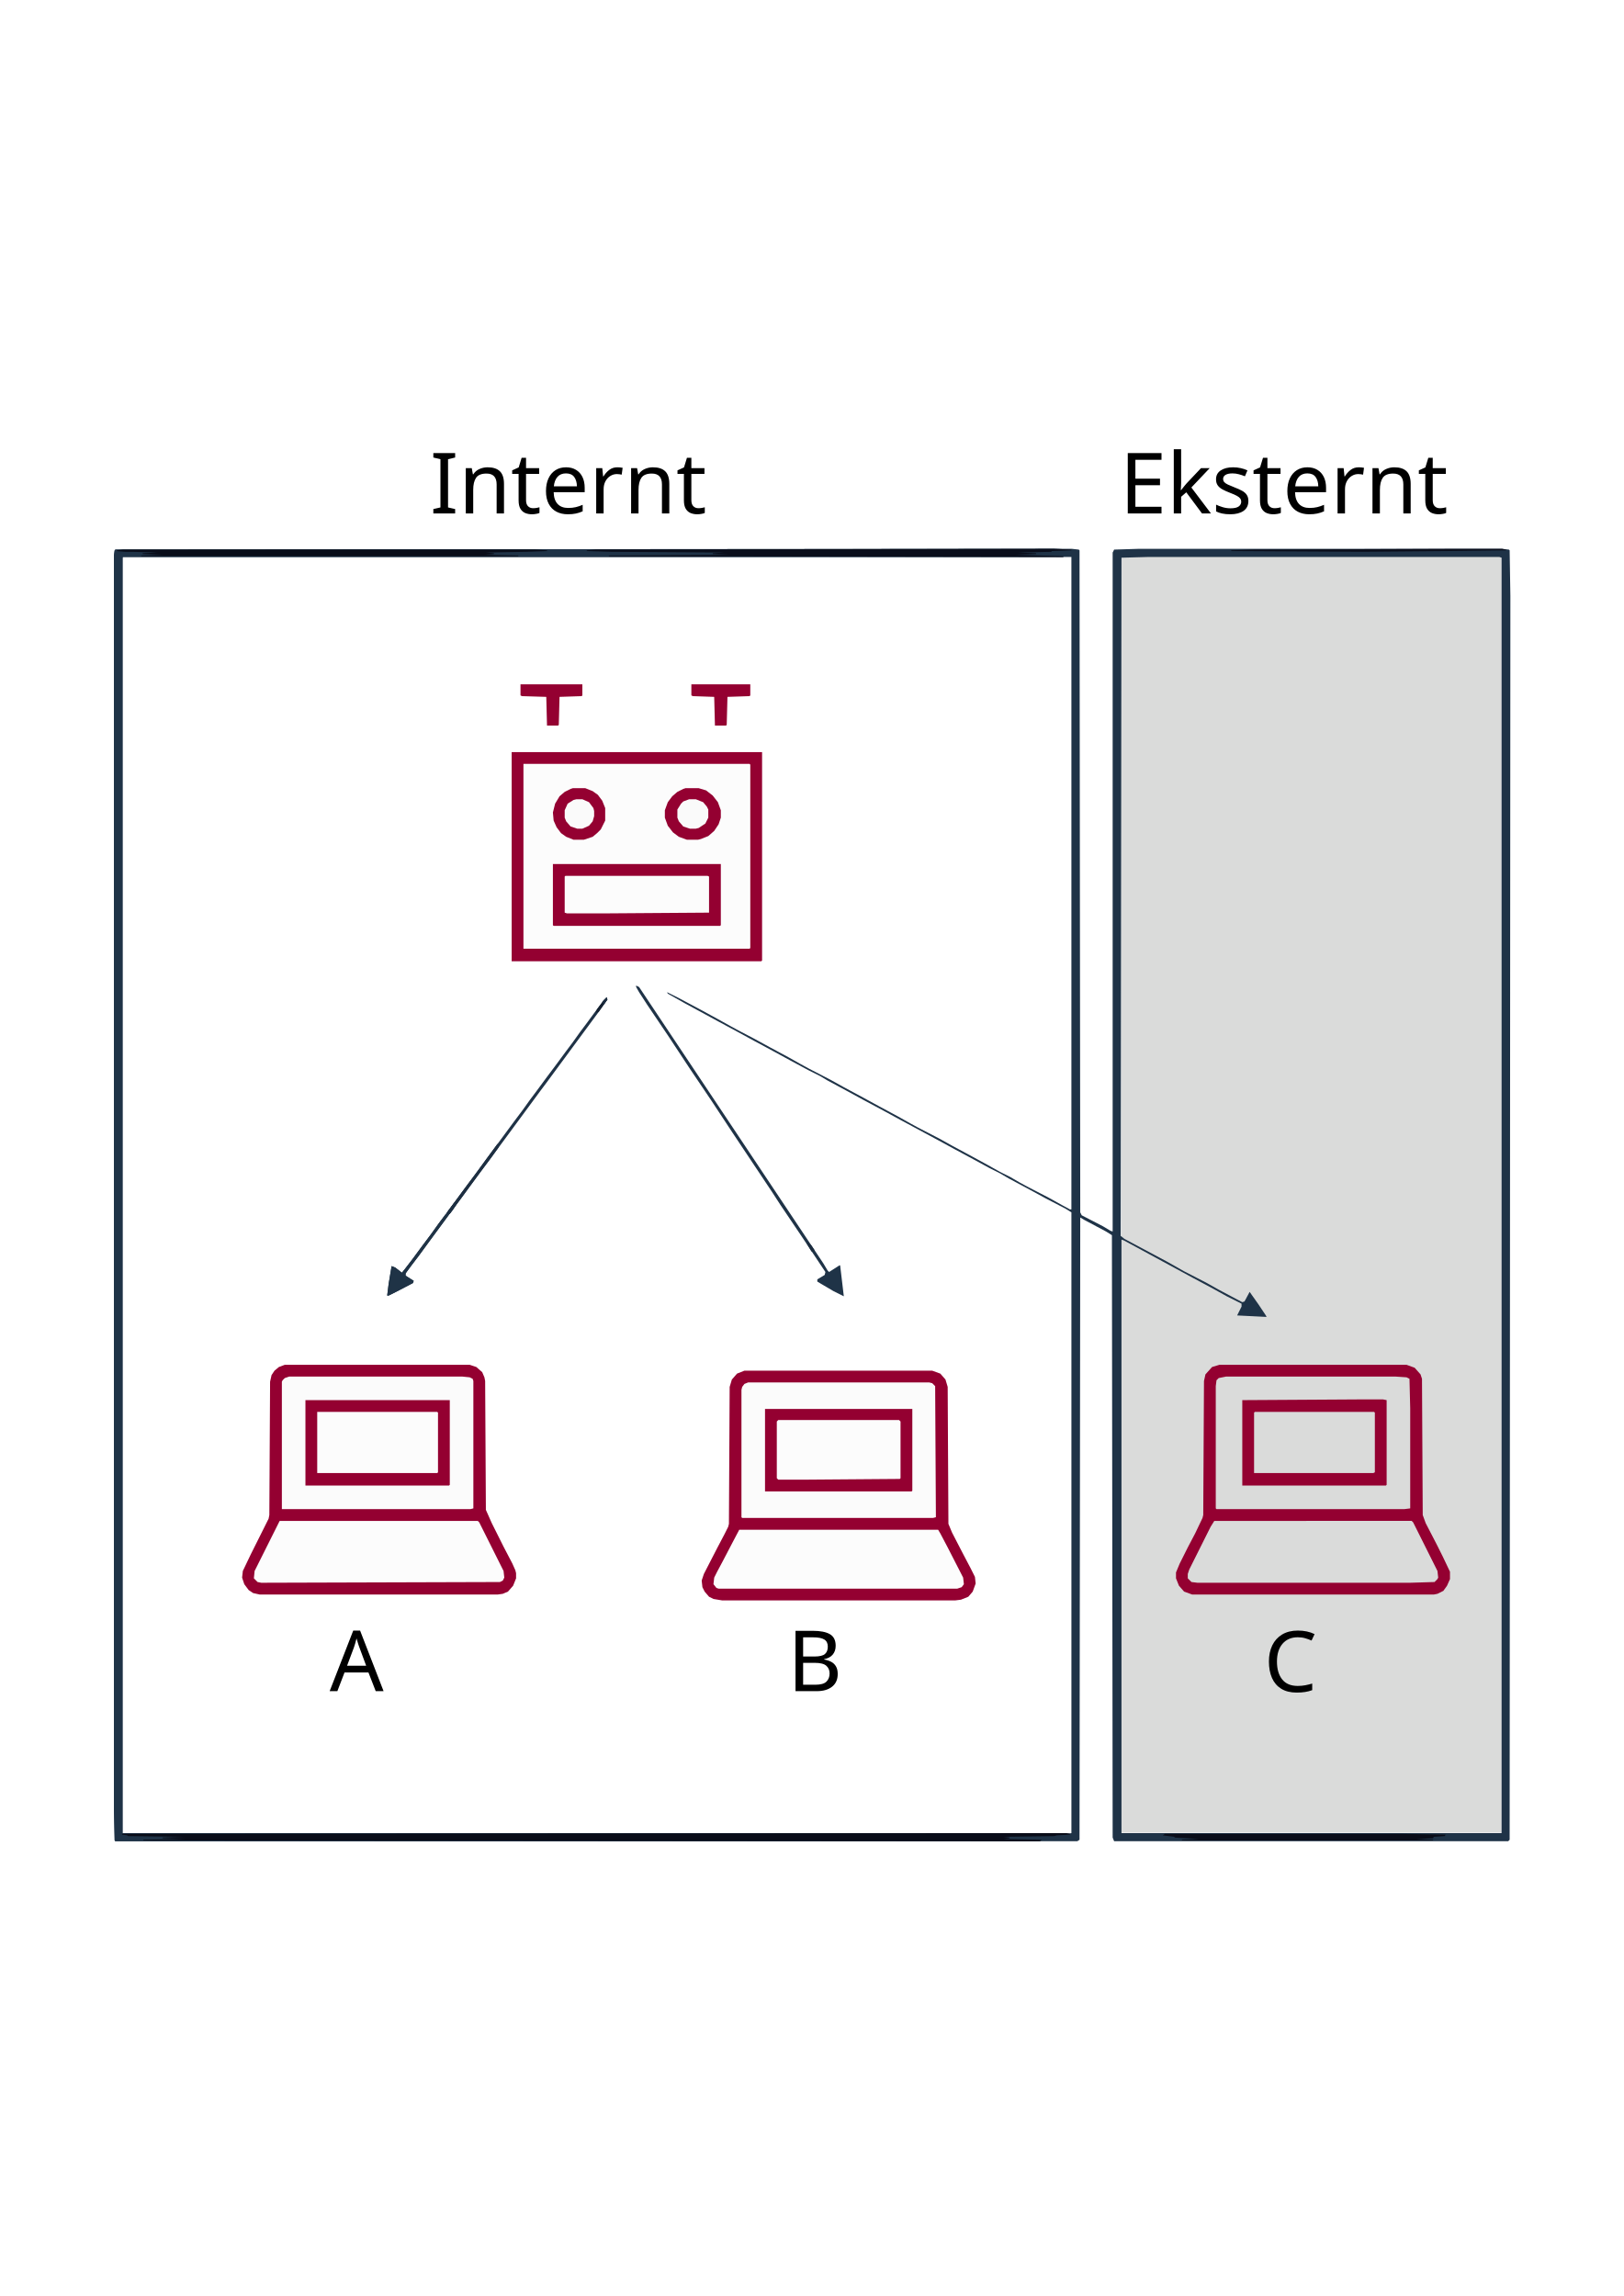
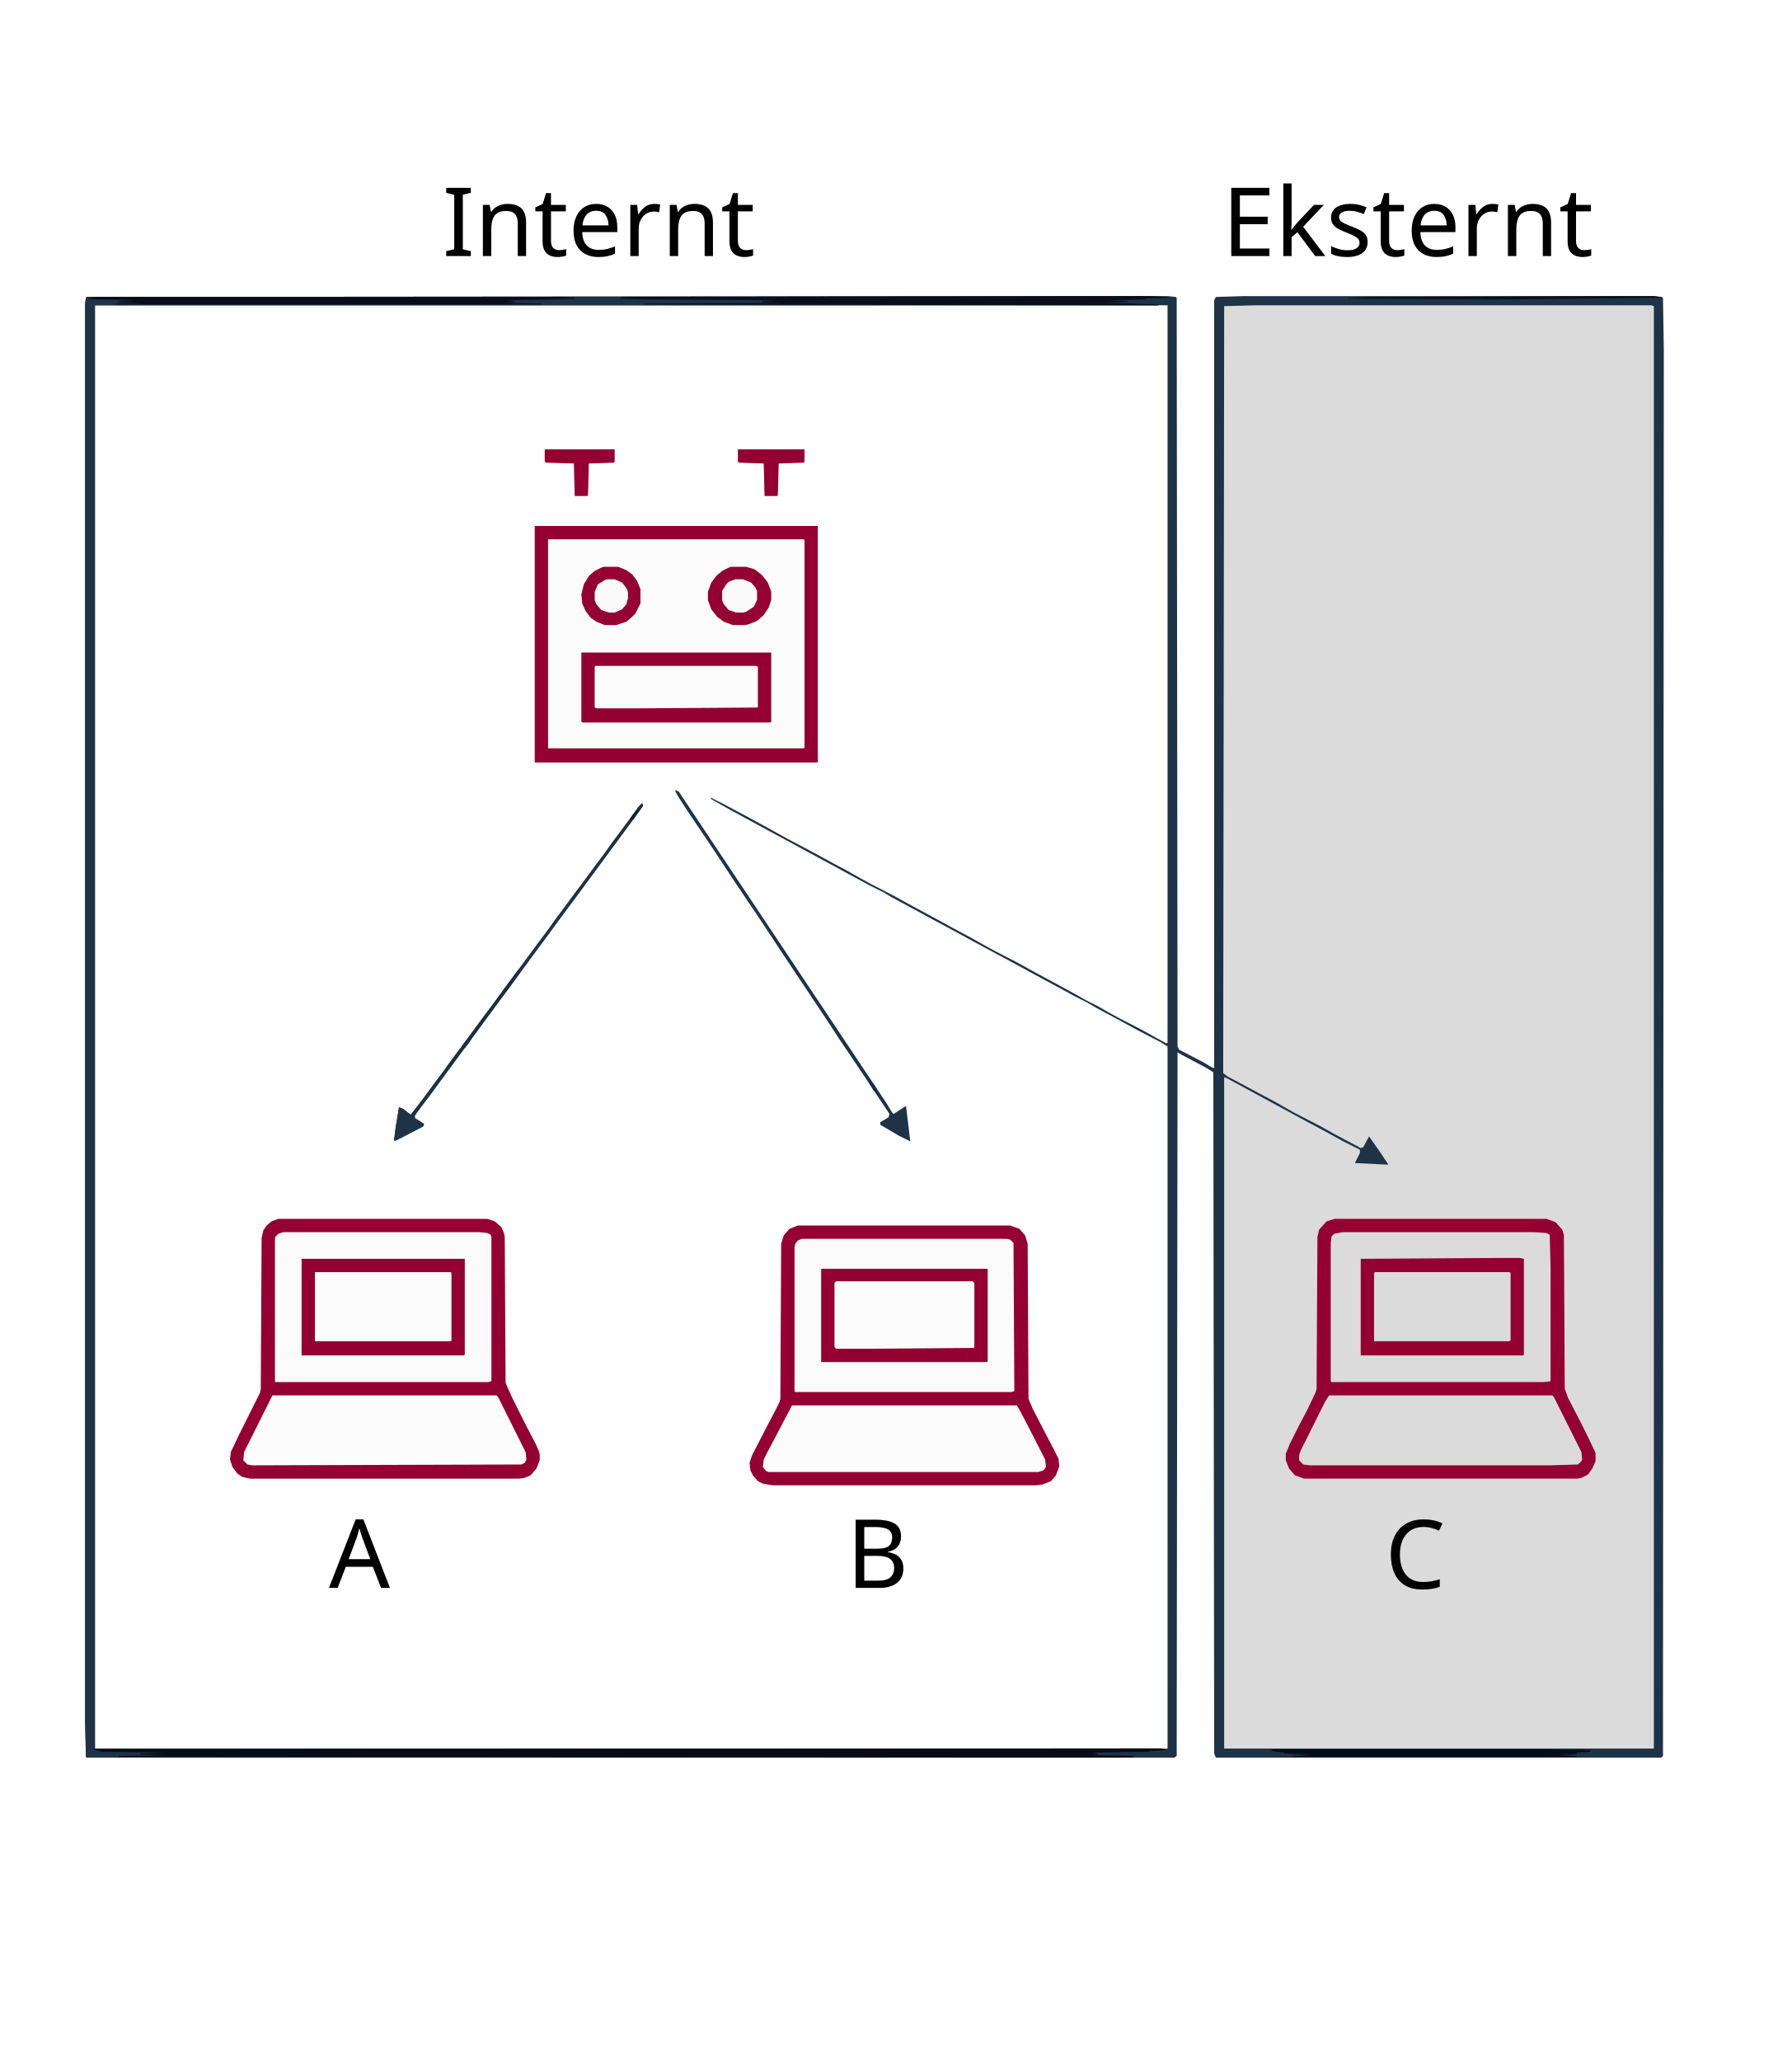
- <svg xmlns="http://www.w3.org/2000/svg" width="210mm" height="297mm" viewBox="0 0 210 297" version="1.1" id="svg1" xml:space="preserve">
+ <svg xmlns="http://www.w3.org/2000/svg" width="200mm" height="230mm" viewBox="5 40 205 230" version="1.1" id="svg1" xml:space="preserve">
  <defs id="defs1" />
  <g id="layer1">
    <rect style="fill:#ffffff;stroke-width:0.25;stroke-linecap:round;paint-order:markers stroke fill" id="rect1" width="217.567" height="310.511" x="-0.932" y="-3.028" />
    <g id="layer1-6" transform="matrix(0.2645833,0,0,0.2645833,7.079206,46.95151)">
      <rect style="opacity:0.99;fill:#dadbda;fill-opacity:1;fill-rule:nonzero;stroke:none" id="rect3107" width="185.714" height="624.286" x="521.429" y="94.286" />
      <path style="fill:#1f3347" d="m 481.852,90.885 h 15.481 l 3.24,0.36 0.36,0.36 0.36,323.663 0.72,1.44 10.441,5.4 3.6,2.16 1.08,0.36 V 92.685 l 0.72,-1.44 11.521,-0.36 H 707.588 l 3.24,0.36 0.36,0.36 0.36,22.322 -0.36,608.083 -0.72,0.72 H 517.854 l -0.72,-1.8 -0.36,-294.501 -2.88,-1.8 -10.801,-5.76 -1.8,-1.08 -0.36,304.222 -1.08,0.72 H 29.66 l -0.36,-0.36 -0.36,-15.481 V 94.125 l 0.36,-2.52 0.36,-0.36 z m -448.592,3.96 -0.36,0.72 V 718.769 l 0.36,0.36 H 494.813 l 2.16,-0.36 V 415.268 l -2.88,-1.8 -9.721,-5.04 -7.921,-4.32 -10.081,-5.4 -4.32,-2.52 -5.04,-2.52 -7.921,-4.32 -9.361,-5.04 -7.921,-4.32 -18.721,-10.081 -7.921,-4.32 -10.081,-5.4 -7.921,-4.32 -9.361,-5.04 -3.6,-2.16 -5.76,-2.88 -9.361,-5.04 -7.921,-4.32 -9.361,-5.04 -7.921,-4.32 -9.361,-5.04 -16.561,-9.001 -8.281,-4.68 -0.36,-0.72 5.76,2.88 10.801,5.76 7.921,4.32 6.48,3.6 3.96,2.16 7.561,3.96 7.921,4.32 9.361,5.04 5.76,3.24 3.96,2.16 10.441,5.4 6.48,3.6 9.361,5.04 7.921,4.32 9.361,5.04 5.76,3.24 3.96,2.16 10.441,5.4 6.48,3.6 9.361,5.04 7.921,4.32 5.76,3.24 5.04,2.52 4.32,2.52 3.96,2.16 10.441,5.4 6.48,3.6 3.96,2.16 h 0.72 V 94.845 Z m 501.516,0 -13.321,0.36 -0.36,331.584 1.8,1.44 20.881,11.161 8.281,4.68 11.161,5.76 5.76,3.24 11.521,6.12 1.08,-0.36 2.52,-4.68 4.32,6.12 3.6,5.4 0.36,0.72 -14.401,-0.72 2.16,-4.32 v -1.44 l -7.201,-3.6 -6.48,-3.6 -10.081,-5.4 -33.842,-18.361 -1.08,-0.36 V 718.769 H 707.228 V 95.205 l -1.08,-0.36 z" id="path4482" />
      <path style="fill:#dadbda" d="m 569.338,489.793 h 91.447 l 3.96,1.44 2.88,3.24 0.72,2.16 0.36,66.605 1.44,3.96 5.4,10.441 2.88,5.76 3.6,7.561 v 3.6 l -1.44,3.24 -1.8,2.52 -2.88,1.44 -1.8,0.36 h -118.088 l -3.96,-1.44 -2.52,-2.88 -1.44,-3.6 v -2.88 l 1.8,-4.32 3.96,-7.921 3.6,-6.84 3.6,-7.561 0.36,-1.44 0.36,-65.525 0.72,-3.24 3.24,-3.6 z" id="path4484" />
      <path style="fill:#dadbda" d="m 566.818,566.118 h 96.487 l 1.44,1.8 4.32,9.001 6.84,13.681 0.36,3.24 -0.72,1.44 -1.08,0.72 -14.761,0.36 H 558.537 l -2.88,-0.36 -1.8,-1.8 0.36,-3.24 3.96,-8.281 7.921,-15.841 z" id="path4494" />
      <path style="fill:#dadbda" d="m 586.619,512.835 h 58.324 l 0.36,0.36 v 29.162 l -0.72,0.36 h -58.324 v -29.522 z" id="path4510" />
      <g id="g3889">
        <path id="path4500" d="m 569.338,489.793 h 91.447 l 3.96,1.44 2.88,3.24 0.72,2.16 0.36,66.605 1.44,3.96 5.4,10.441 2.88,5.76 3.6,7.561 v 3.6 l -1.44,3.24 -1.8,2.52 -2.88,1.44 -1.8,0.36 h -118.088 l -3.96,-1.44 -2.52,-2.88 -1.44,-3.6 v -2.88 l 1.8,-4.32 3.96,-7.921 3.6,-6.84 3.6,-7.561 0.36,-1.44 0.36,-65.525 0.72,-3.24 3.24,-3.6 z m 3.24,5.76 -3.6,0.72 -1.08,1.08 -0.36,2.88 v 59.764 l 0.36,0.36 h 91.807 l 2.88,-0.36 v -48.963 l -0.36,-14.401 -1.44,-0.72 -5.4,-0.36 z m -5.76,70.565 -1.8,2.88 -10.441,20.881 -0.72,2.16 v 2.16 l 1.8,1.8 2.88,0.36 h 104.047 l 11.881,-0.36 1.44,-1.44 0.36,-0.72 -0.36,-3.24 -11.881,-23.762 -0.72,-0.72 z" style="fill:#940031" />
        <path id="path4520" d="m 638.823,506.714 h 10.441 l 1.8,0.36 v 41.403 l -0.36,0.36 h -70.205 v -41.763 z m -52.204,6.12 -0.36,0.36 v 29.522 h 58.324 l 0.72,-0.36 v -29.162 l -0.36,-0.36 z" style="fill:#940031" />
      </g>
      <path style="fill:#090c18" d="m 542.696,719.129 h 115.928 l 21.242,0.36 -0.36,0.72 -5.4,0.36 -0.36,0.72 -8.281,0.36 8.281,0.36 v 0.36 H 550.977 v -0.36 l 8.281,-0.36 -11.881,-0.72 v -0.36 l -5.76,-0.72 z" id="path4536" />
      <path style="fill:#0b0f1c" d="m 679.866,90.885 h 27.722 l 1.8,0.36 v 0.36 l -28.442,0.36 -41.763,0.36 -64.085,-0.36 v -0.36 l 10.801,-0.36 z" id="path4590" />
      <path style="fill:#fbfbfb" d="m 337.122,492.673 h 91.807 l 3.96,1.44 2.52,2.88 1.08,3.6 0.36,66.965 1.8,4.32 5.4,10.441 3.6,6.84 2.16,4.32 0.36,3.24 -1.44,3.96 -2.16,2.52 -3.6,1.44 -2.88,0.36 H 326.321 l -4.32,-0.72 -2.16,-1.08 -2.16,-2.52 -1.08,-2.16 -0.36,-3.24 1.08,-3.24 6.48,-12.601 3.6,-6.84 1.8,-3.6 0.36,-1.44 0.36,-66.965 1.08,-3.6 2.52,-2.88 z" id="path4486" />
      <path style="fill:#fcfcfc" d="M 223.354,190.252 H 345.762 v 101.887 l -0.36,0.36 H 223.354 Z" id="path4488" />
      <path style="fill:#fbfbfb" d="m 112.466,489.793 h 90.366 l 3.24,1.08 2.88,2.52 1.08,2.52 0.36,1.8 0.36,63.004 2.88,6.48 5.76,11.521 4.32,8.281 1.44,3.24 0.36,1.44 v 2.52 l -1.44,3.6 -2.52,2.88 -2.52,1.08 -2.52,0.36 H 100.225 l -3.24,-0.72 -2.16,-1.44 -2.16,-2.88 -1.08,-3.24 0.36,-3.24 3.96,-8.281 8.641,-17.281 0.36,-1.8 0.36,-65.165 0.72,-3.24 1.44,-2.16 2.16,-1.8 z" id="path4490" />
      <path style="fill:#1f3347" d="m 481.852,90.885 h 6.84 l 8.281,0.36 v 0.36 l -9.721,0.36 v 0.36 l -16.201,0.36 8.641,0.36 v 0.36 l -10.081,0.36 23.402,0.72 v 0.36 H 33.26 V 718.769 H 494.453 l 1.8,0.36 v 0.36 l -6.48,0.36 -1.08,0.36 -24.842,0.36 2.88,0.36 v 0.36 l -2.88,0.36 18.721,0.36 -1.08,0.72 H 29.66 l -0.36,-0.36 -0.36,-15.481 V 94.125 l 0.36,-2.52 0.36,-0.36 z" id="path4492" />
      <path style="fill:#fcfcfc" d="m 109.945,566.118 h 96.847 l 1.8,2.88 10.801,21.602 0.36,3.24 -1.08,1.8 -1.08,0.36 -116.648,0.36 -2.52,-0.72 -1.08,-1.44 0.36,-3.6 11.161,-22.322 z" id="path4496" />
      <path style="fill:#fcfcfc" d="m 334.601,570.439 h 97.207 l 1.08,1.8 7.201,14.041 3.96,7.561 0.36,3.24 -1.44,1.8 -1.8,0.36 H 324.521 l -1.8,-1.08 -0.72,-1.08 0.36,-3.24 5.04,-9.721 6.12,-11.881 z" id="path4498" />
      <path style="fill:#940031" d="M 223.354,190.252 H 345.762 v 101.887 l -0.36,0.36 H 223.354 Z m 5.76,5.76 v 90.366 h 110.528 l 0.36,-0.36 v -89.646 l -0.36,-0.36 z" id="path4506" />
      <path style="fill:#fcfcfc" d="m 128.307,512.835 h 58.684 l 0.36,0.36 v 29.162 l -0.36,0.36 h -58.684 z" id="path4508" />
      <g id="g3885">
        <path id="path4504" d="m 337.122,492.673 h 91.807 l 3.96,1.44 2.52,2.88 1.08,3.6 0.36,66.965 1.8,4.32 5.4,10.441 3.6,6.84 2.16,4.32 0.36,3.24 -1.44,3.96 -2.16,2.52 -3.6,1.44 -2.88,0.36 H 326.321 l -4.32,-0.72 -2.16,-1.08 -2.16,-2.52 -1.08,-2.16 -0.36,-3.24 1.08,-3.24 6.48,-12.601 3.6,-6.84 1.8,-3.6 0.36,-1.44 0.36,-66.965 1.08,-3.6 2.52,-2.88 z m 1.8,5.76 -1.8,0.72 -1.08,1.44 -0.36,1.44 v 62.284 l 0.36,0.36 h 93.247 l 1.44,-0.36 -0.36,-64.085 -1.44,-1.44 -1.44,-0.36 z m -4.32,72.005 -3.6,6.84 -4.32,8.281 -2.88,5.4 -1.44,2.88 -0.36,3.24 1.44,1.8 1.08,0.36 h 116.648 l 2.16,-0.72 1.08,-1.44 -0.36,-3.24 -7.561,-14.761 -3.6,-6.84 -1.08,-1.8 z" style="fill:#940031" />
        <path id="path4512" d="m 353.683,516.795 h 59.044 l 0.72,0.72 v 27.722 l -0.36,0.36 -46.083,0.36 h -13.321 l -0.72,-0.72 v -27.722 z" style="fill:#fcfcfc" />
      </g>
      <path style="fill:#090c18" d="m 476.812,718.769 h 17.641 l 1.8,0.36 v 0.36 l -6.48,0.36 -1.08,0.36 -24.842,0.36 2.88,0.36 v 0.36 l -2.88,0.36 18.721,0.36 -1.08,0.72 -438.151,-0.36 v -0.36 l 20.521,-0.36 -11.161,-0.36 v -0.36 l 10.801,-0.36 -27.722,-0.36 -0.36,-0.36 -2.52,-0.36 v -0.36 z" id="path4514" />
      <path style="fill:#fcfcfc" d="m 249.635,250.736 h 69.485 l 0.72,0.36 v 17.641 l -50.764,0.36 h -18.721 l -1.08,-0.36 v -17.641 z" id="path4516" />
      <path style="fill:#940031" d="m 243.515,244.976 h 82.086 v 29.882 l -0.36,0.36 h -81.366 l -0.36,-0.36 z m 6.12,5.76 -0.36,0.36 v 17.641 l 1.08,0.36 h 19.081 l 50.404,-0.36 v -17.641 l -0.72,-0.36 z" id="path4518" />
      <g id="g3881">
        <path id="path4502" d="m 112.466,489.793 h 90.366 l 3.24,1.08 2.88,2.52 1.08,2.52 0.36,1.8 0.36,63.004 2.88,6.48 5.76,11.521 4.32,8.281 1.44,3.24 0.36,1.44 v 2.52 l -1.44,3.6 -2.52,2.88 -2.52,1.08 -2.52,0.36 H 100.225 l -3.24,-0.72 -2.16,-1.44 -2.16,-2.88 -1.08,-3.24 0.36,-3.24 3.96,-8.281 8.641,-17.281 0.36,-1.8 0.36,-65.165 0.72,-3.24 1.44,-2.16 2.16,-1.8 z m 2.16,5.76 -2.16,0.72 -1.08,1.08 -0.36,0.72 v 62.284 h 92.167 l 1.44,-0.36 v -62.284 l -0.36,-1.08 -1.44,-0.72 -3.6,-0.36 z m -4.68,70.565 -12.241,24.482 -0.36,3.6 1.8,1.8 1.8,0.36 116.648,-0.36 1.44,-0.72 0.72,-1.44 -0.36,-3.24 -11.881,-23.762 -0.72,-0.72 z" style="fill:#940031" />
        <path id="path4522" d="m 122.546,507.074 h 70.565 v 41.403 l -0.36,0.36 h -70.205 z m 5.76,5.76 v 29.882 h 58.684 l 0.36,-0.36 v -29.162 l -0.36,-0.36 z" style="fill:#940031" />
      </g>
      <path style="fill:#940031" d="m 347.202,511.394 h 72.005 v 39.963 l -0.36,0.36 h -71.645 z m 6.48,5.4 -0.72,0.72 v 27.722 l 0.72,0.72 h 13.321 l 46.083,-0.36 0.36,-0.36 v -27.722 l -0.72,-0.72 z" id="path4524" />
      <path style="fill:#0a0e1b" d="m 481.852,90.885 h 6.84 l 8.281,0.36 v 0.36 l -9.721,0.36 v 0.36 l -16.201,0.36 8.641,0.36 v 0.36 l -10.081,0.36 23.402,0.72 v 0.36 l -222.136,-0.36 v -0.36 l 59.044,-0.36 -8.281,-0.36 v -0.36 l 5.4,-0.36 -55.084,-0.36 -11.881,-0.36 v -0.36 l 4.32,-0.36 z" id="path4526" />
      <path style="fill:#090d19" d="M 33.26,91.245 H 234.874 l 5.76,0.36 v 0.36 l -10.081,0.36 -19.801,0.36 3.96,0.36 v 0.36 l -4.68,0.36 16.561,0.36 v 0.36 H 42.261 v -0.36 l 10.441,-0.36 -9.721,-0.36 v -0.36 l 7.201,-0.36 -12.241,-0.36 H 34.34 l -3.96,-0.36 v -0.36 z" id="path4528" />
      <path style="fill:#940031" d="m 308.32,207.893 h 6.48 l 3.6,1.08 3.24,2.52 2.52,3.24 1.44,3.96 v 3.6 l -1.08,3.24 -2.16,3.24 -2.88,2.52 -3.6,1.44 -1.44,0.36 h -5.4 l -3.96,-1.44 -2.88,-2.16 -2.52,-3.24 -1.44,-3.96 v -3.6 l 1.44,-3.96 2.16,-2.88 2.52,-2.16 2.88,-1.44 z" id="path4532" />
      <path style="fill:#940031" d="m 253.236,207.893 h 6.12 l 3.6,1.44 2.52,1.8 2.16,2.88 1.44,3.6 v 6.12 l -2.16,4.32 -1.8,1.8 -2.16,1.8 -4.32,1.44 h -5.04 l -3.6,-1.44 -2.52,-1.8 -2.16,-2.88 -1.44,-3.24 -0.36,-3.96 1.08,-4.32 2.16,-3.6 2.52,-2.16 2.88,-1.44 z" id="path4534" />
      <path style="fill:#1f3246" d="m 269.797,310.14 0.36,1.08 -4.32,6.12 -25.202,34.202 -3.24,4.32 -25.202,34.202 -4.32,5.76 -5.04,6.84 -4.68,6.48 -3.24,4.32 -15.121,20.521 -7.561,10.081 -0.72,1.08 v 1.08 l 3.96,2.52 -0.36,1.08 -8.281,4.32 -3.6,1.8 h -0.72 l 0.72,-5.76 1.44,-8.641 1.8,0.72 3.24,2.52 1.44,-1.8 3.6,-4.68 5.04,-6.84 4.32,-5.76 3.6,-5.04 3.24,-4.32 10.081,-13.681 3.24,-4.32 20.161,-27.362 4.32,-5.76 3.6,-5.04 3.24,-4.32 5.04,-6.84 4.32,-5.76 5.04,-6.84 3.24,-4.32 3.6,-5.04 3.24,-4.32 5.04,-6.84 3.24,-4.32 z" id="path4540" />
      <path style="fill:#1f3347" d="m 284.198,304.38 1.44,0.72 90.006,135.01 2.16,3.6 0.72,0.72 5.04,-3.24 h 0.36 l 1.8,15.121 -5.04,-2.52 -6.12,-3.6 -1.8,-1.08 v -1.08 l 3.6,-2.16 0.36,-1.44 -11.521,-17.281 -10.441,-15.481 -3.96,-6.12 -19.441,-29.162 -10.441,-15.841 -10.441,-15.481 -10.441,-15.841 -10.441,-15.481 -3.96,-6.12 -1.44,-2.52 z" id="path4542" />
      <path style="fill:#940031" d="m 227.674,157.129 h 30.242 v 5.4 l -0.36,0.36 -10.801,0.36 -0.36,13.681 -0.36,0.36 h -5.4 l -0.36,-14.041 -11.881,-0.36 -0.72,-0.36 z" id="path4546" />
      <path style="fill:#940031" d="m 311.2,157.129 h 28.802 v 5.4 l -0.36,0.36 -10.801,0.36 -0.36,13.681 -0.36,0.36 h -5.4 l -0.36,-14.041 -10.441,-0.36 -0.72,-0.36 z" id="path4552" />
      <path style="fill:#fafafa" d="m 310.12,213.293 h 3.24 l 3.6,1.44 1.8,2.16 0.72,1.44 v 3.96 l -1.44,2.88 -3.24,2.16 -1.44,0.36 h -2.88 l -3.24,-1.08 -2.16,-2.52 -0.72,-1.8 v -3.96 l 1.8,-2.88 1.08,-1.08 z" id="path4562" />
      <path style="fill:#fafafa" d="m 255.036,213.293 h 2.88 l 3.24,1.44 2.16,2.88 0.36,1.44 v 2.52 l -0.72,2.52 -1.8,2.16 -3.24,1.44 h -2.52 l -3.24,-1.08 -2.16,-2.52 -0.72,-1.8 v -3.6 l 1.44,-3.24 2.88,-1.8 z" id="path4568" />
      <path style="fill:#1f3346" d="m 192.031,415.628 0.72,0.72 -10.081,13.681 -4.68,6.48 -3.6,4.68 -2.88,3.96 v 1.08 l 3.96,2.52 -0.36,1.08 -8.281,4.32 -3.6,1.8 h -0.72 l 0.72,-5.76 1.44,-8.641 1.8,0.72 3.24,2.52 1.44,-1.8 3.6,-4.68 5.04,-6.84 4.32,-5.76 3.6,-5.04 3.24,-4.32 z" id="path4572" />
      <path style="fill:#1d2e41" d="m 216.513,381.785 0.72,0.36 -0.36,1.44 -3.6,5.04 -3.24,4.32 -10.081,13.681 -3.24,4.32 -3.6,5.04 -1.8,0.36 0.72,-1.44 10.081,-13.681 4.32,-5.76 4.68,-6.48 5.04,-6.84 z" id="path4602" />
      <path style="fill:#142030" d="m 269.797,310.14 0.36,1.08 -4.32,6.12 -1.44,0.36 0.72,-1.8 3.24,-4.32 z" id="path4620" />
      <path style="fill:#1c2e41" d="m 195.992,409.867 1.08,0.36 -2.52,3.96 -1.44,1.8 -1.8,0.36 0.72,-1.44 3.24,-4.32 h 0.72 z" id="path4624" />
      <path style="fill:#1b2c3e" d="m 368.084,429.669 1.8,1.8 1.44,2.16 -0.36,1.08 -1.08,-0.36 -2.16,-3.6 z" id="path4628" />
      <path style="fill:#1c2d40" d="m 269.797,310.14 0.36,1.08 -1.8,2.52 -0.72,-1.44 z" id="path4646" />
      <text xml:space="preserve" style="font-style:normal;font-weight:normal;line-height:0%;font-family:'Paralucent Medium';-inkscape-font-specification:Sans;text-align:center;letter-spacing:0px;word-spacing:0px;text-anchor:middle;fill:#000000;fill-opacity:1;stroke:none" x="261.963" y="73.57" id="text4656">
        <tspan id="tspan4658" x="261.963" y="73.57" style="font-size:41.313px;line-height:1.25">Internt</tspan>
      </text>
      <text id="text4660" y="73.57" x="611.719" style="font-style:normal;font-weight:normal;line-height:0%;font-family:'Paralucent Medium';-inkscape-font-specification:Sans;text-align:center;letter-spacing:0px;word-spacing:0px;text-anchor:middle;fill:#000000;fill-opacity:1;stroke:none" xml:space="preserve">
        <tspan style="font-size:41.313px;line-height:1.25" y="73.57" x="611.719" id="tspan4662">Eksternt</tspan>
      </text>
      <text id="text3712" y="649.357" x="158.505" style="font-style:normal;font-weight:normal;line-height:0%;font-family:'Paralucent Medium';-inkscape-font-specification:Sans;text-align:center;letter-spacing:0px;word-spacing:0px;text-anchor:middle;fill:#000000;fill-opacity:1;stroke:none" xml:space="preserve">
        <tspan style="font-size:41.313px;line-height:1.25" y="649.357" x="158.505" id="tspan3714">A</tspan>
      </text>
      <text xml:space="preserve" style="font-style:normal;font-weight:normal;line-height:0%;font-family:'Paralucent Medium';-inkscape-font-specification:Sans;text-align:center;letter-spacing:0px;word-spacing:0px;text-anchor:middle;fill:#000000;fill-opacity:1;stroke:none" x="382.461" y="649.357" id="text3716">
        <tspan id="tspan3718" x="382.461" y="649.357" style="font-size:41.313px;line-height:1.25">B</tspan>
      </text>
      <text id="text3720" y="649.646" x="614.983" style="font-style:normal;font-weight:normal;line-height:0%;font-family:'Paralucent Medium';-inkscape-font-specification:Sans;text-align:center;letter-spacing:0px;word-spacing:0px;text-anchor:middle;fill:#000000;fill-opacity:1;stroke:none" xml:space="preserve">
        <tspan style="font-size:41.313px;line-height:1.25" y="649.646" x="614.983" id="tspan3722">C</tspan>
      </text>
    </g>
  </g>
</svg>
